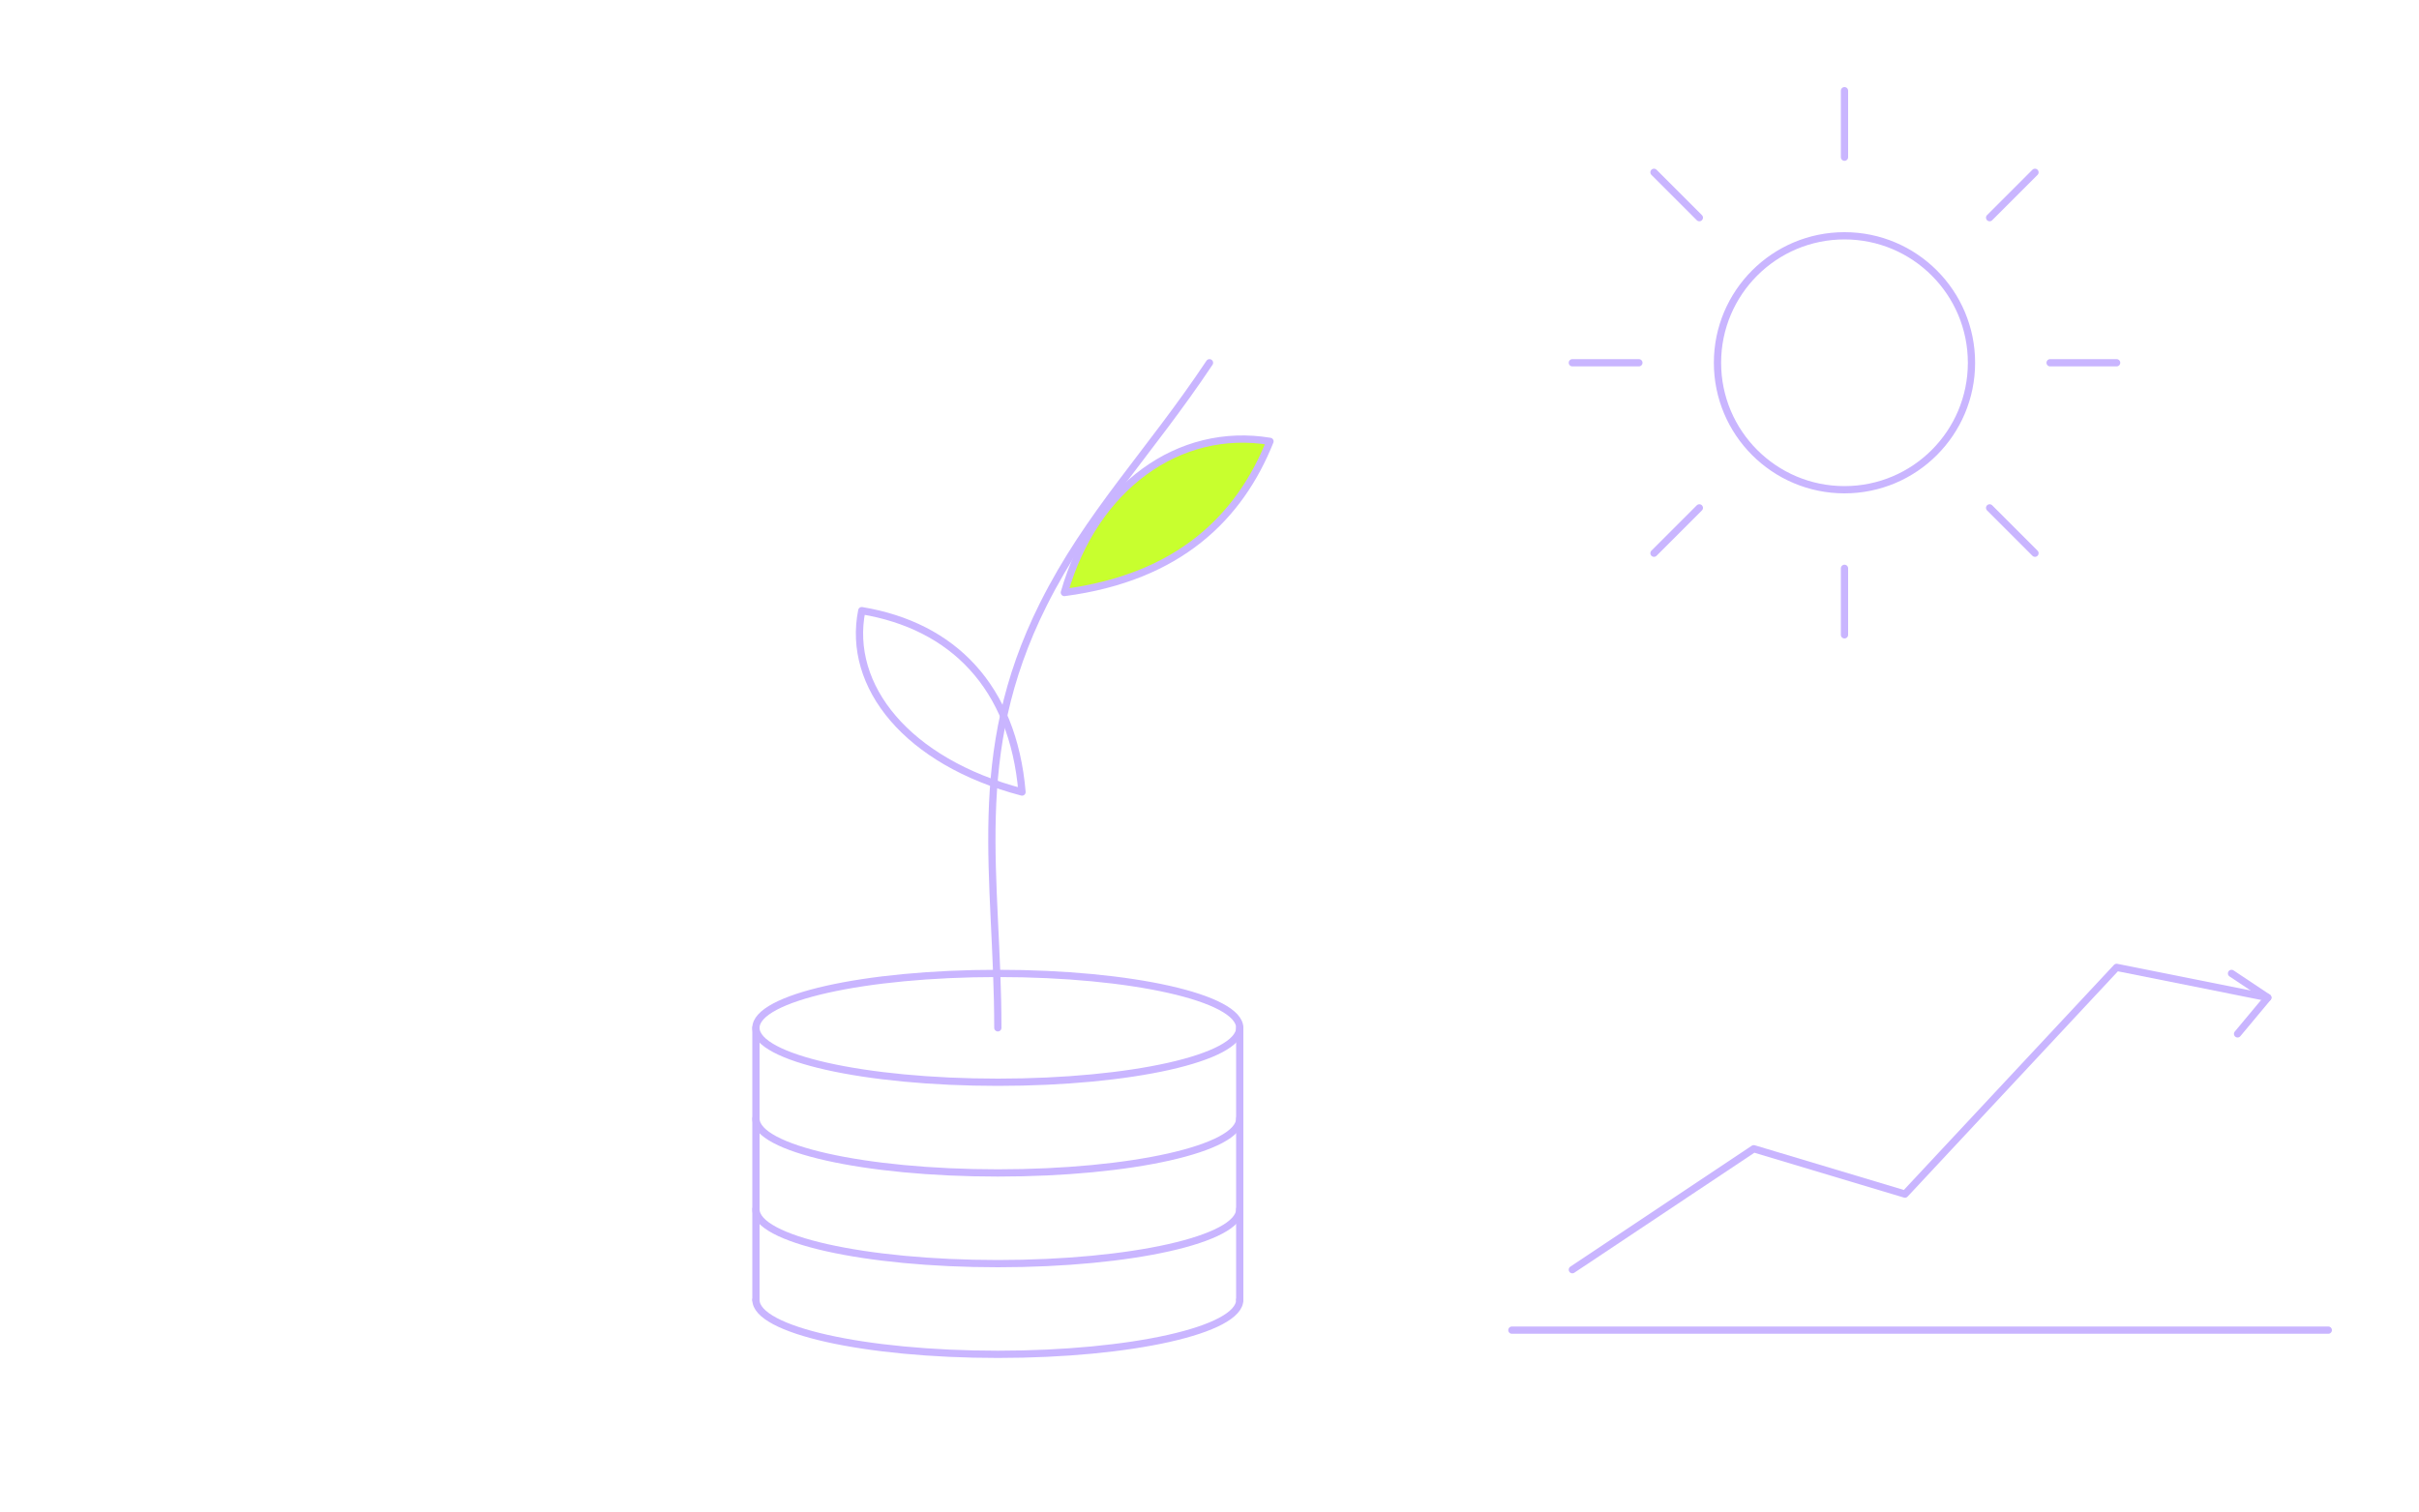
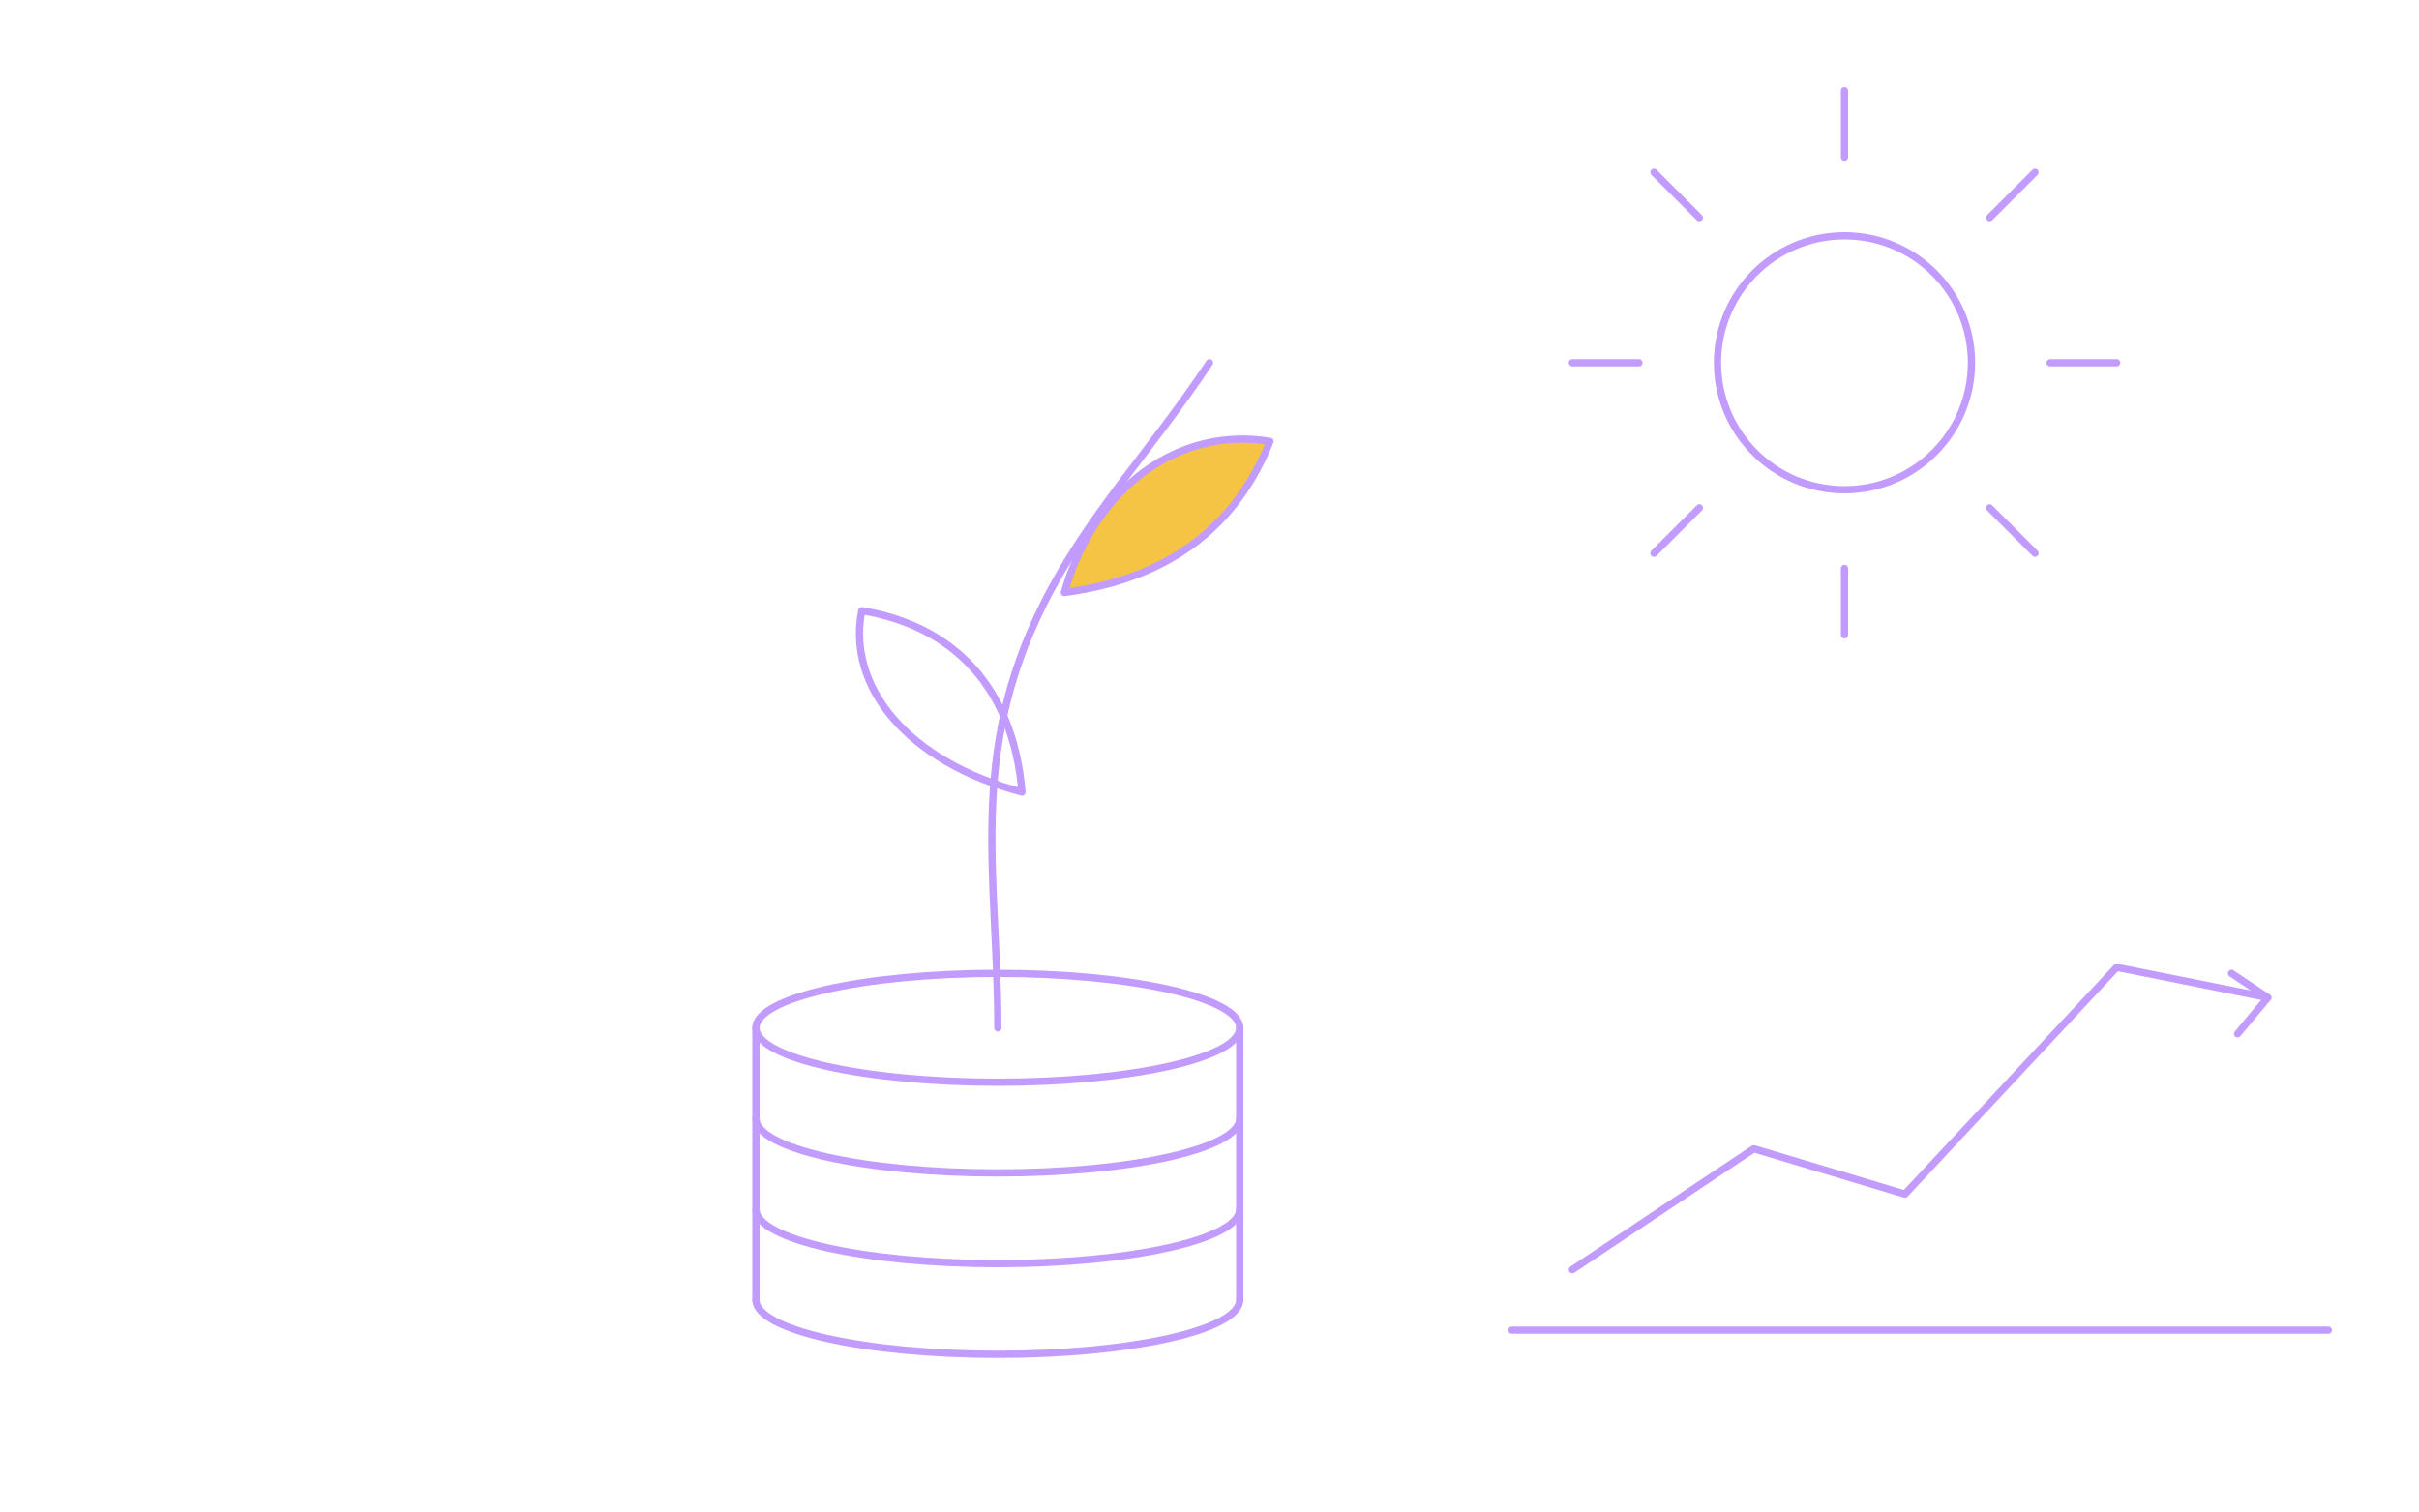
- <svg xmlns="http://www.w3.org/2000/svg" viewBox="0 0 800 500" fill="none" stroke="#c9b5ff" stroke-width="2.4" stroke-linecap="round" stroke-linejoin="round">
+ <svg xmlns="http://www.w3.org/2000/svg" viewBox="0 0 800 500" fill="none" stroke="#c29bff" stroke-width="2.4" stroke-linecap="round" stroke-linejoin="round">
  <path d="M250 340v90M410 340v90" />
  <ellipse cx="330" cy="340" rx="80" ry="18" />
  <path d="M250 370a80 18 0 0 0 160 0M250 400a80 18 0 0 0 160 0M250 430a80 18 0 0 0 160 0" />
  <path d="M330 340c0-50-10-90 15-140 15-30 35-50 55-80" />
  <path d="M338 262c-38-10-58-35-53-60 30 5 50 25 53 60z" />
-   <path d="M352 196c38-5 58-25 68-50-30-5-58 15-68 50z" fill="#c8ff2e" />
+   <path d="M352 196c38-5 58-25 68-50-30-5-58 15-68 50z" fill="#f6c445" />
  <circle cx="610" cy="120" r="42" />
  <path d="M610 52v-22M610 210v-22M542 120h-22M700 120h-22M562 72l-15-15M673 183l-15-15M658 72l15-15M547 183l15-15" />
  <path d="M500 440h270M520 420l60-40 50 15 70-75 50 10" />
  <path d="M738 322l12 8-10 12" />
</svg>
